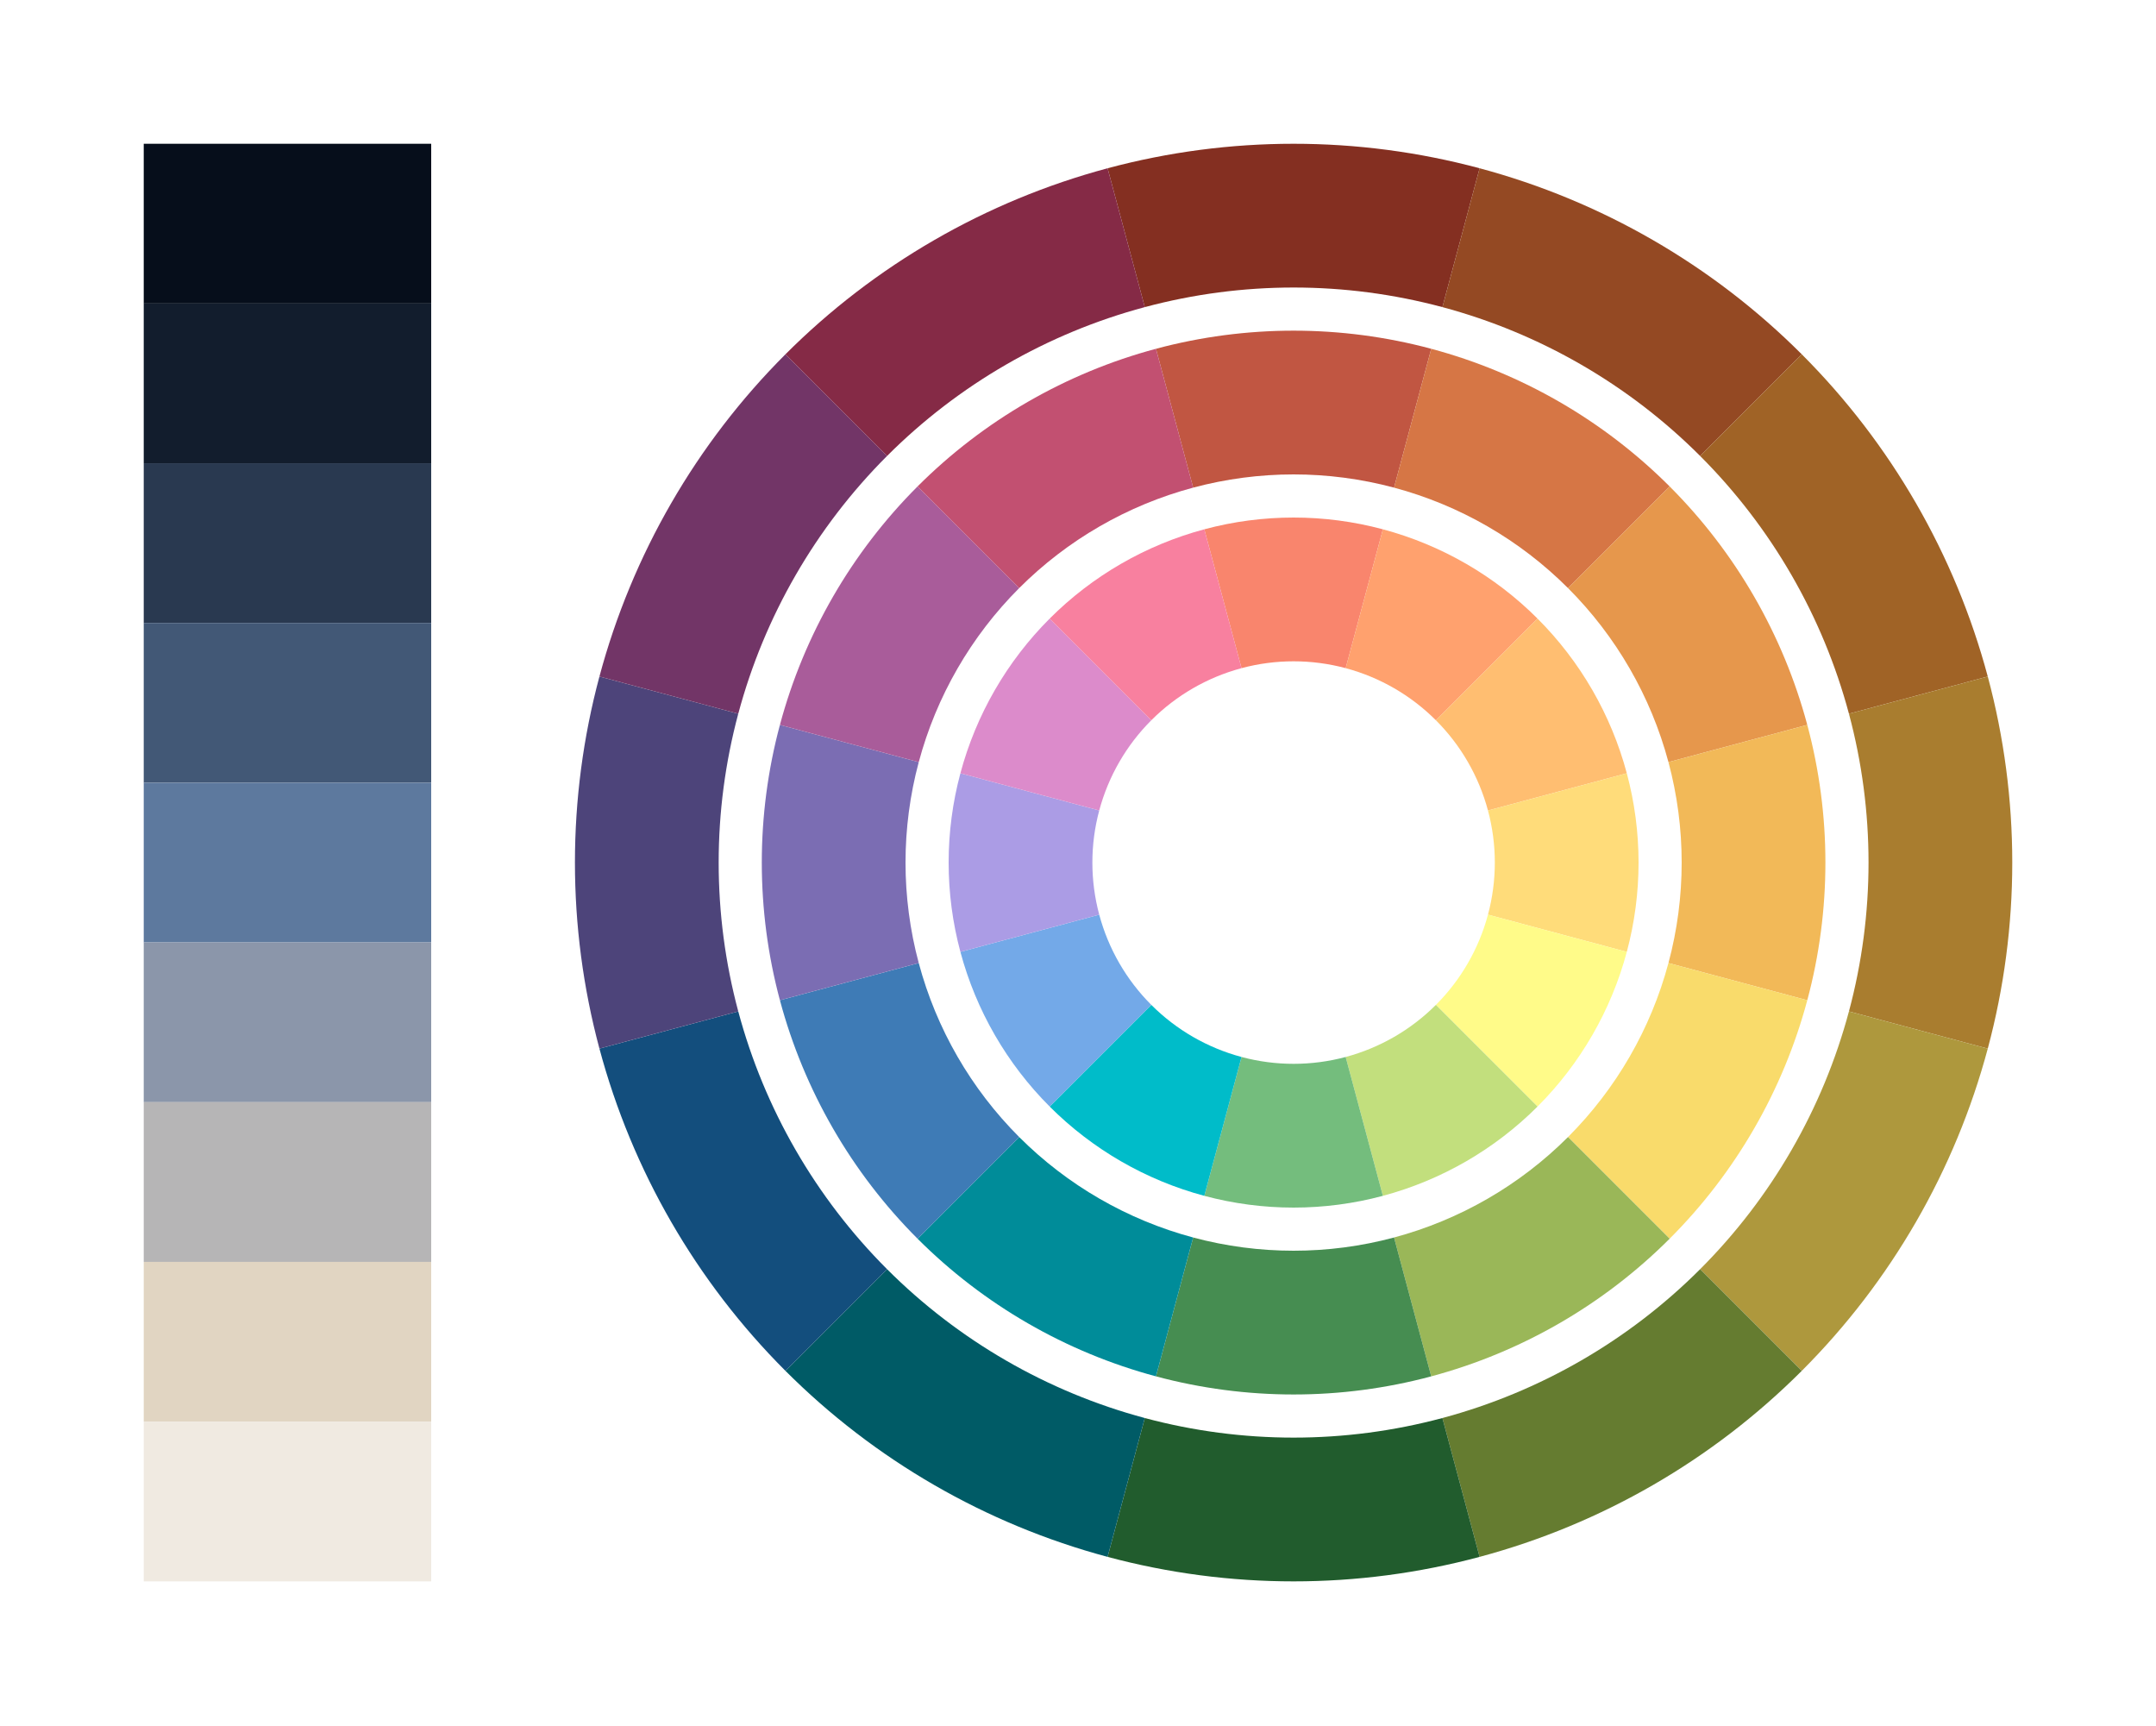
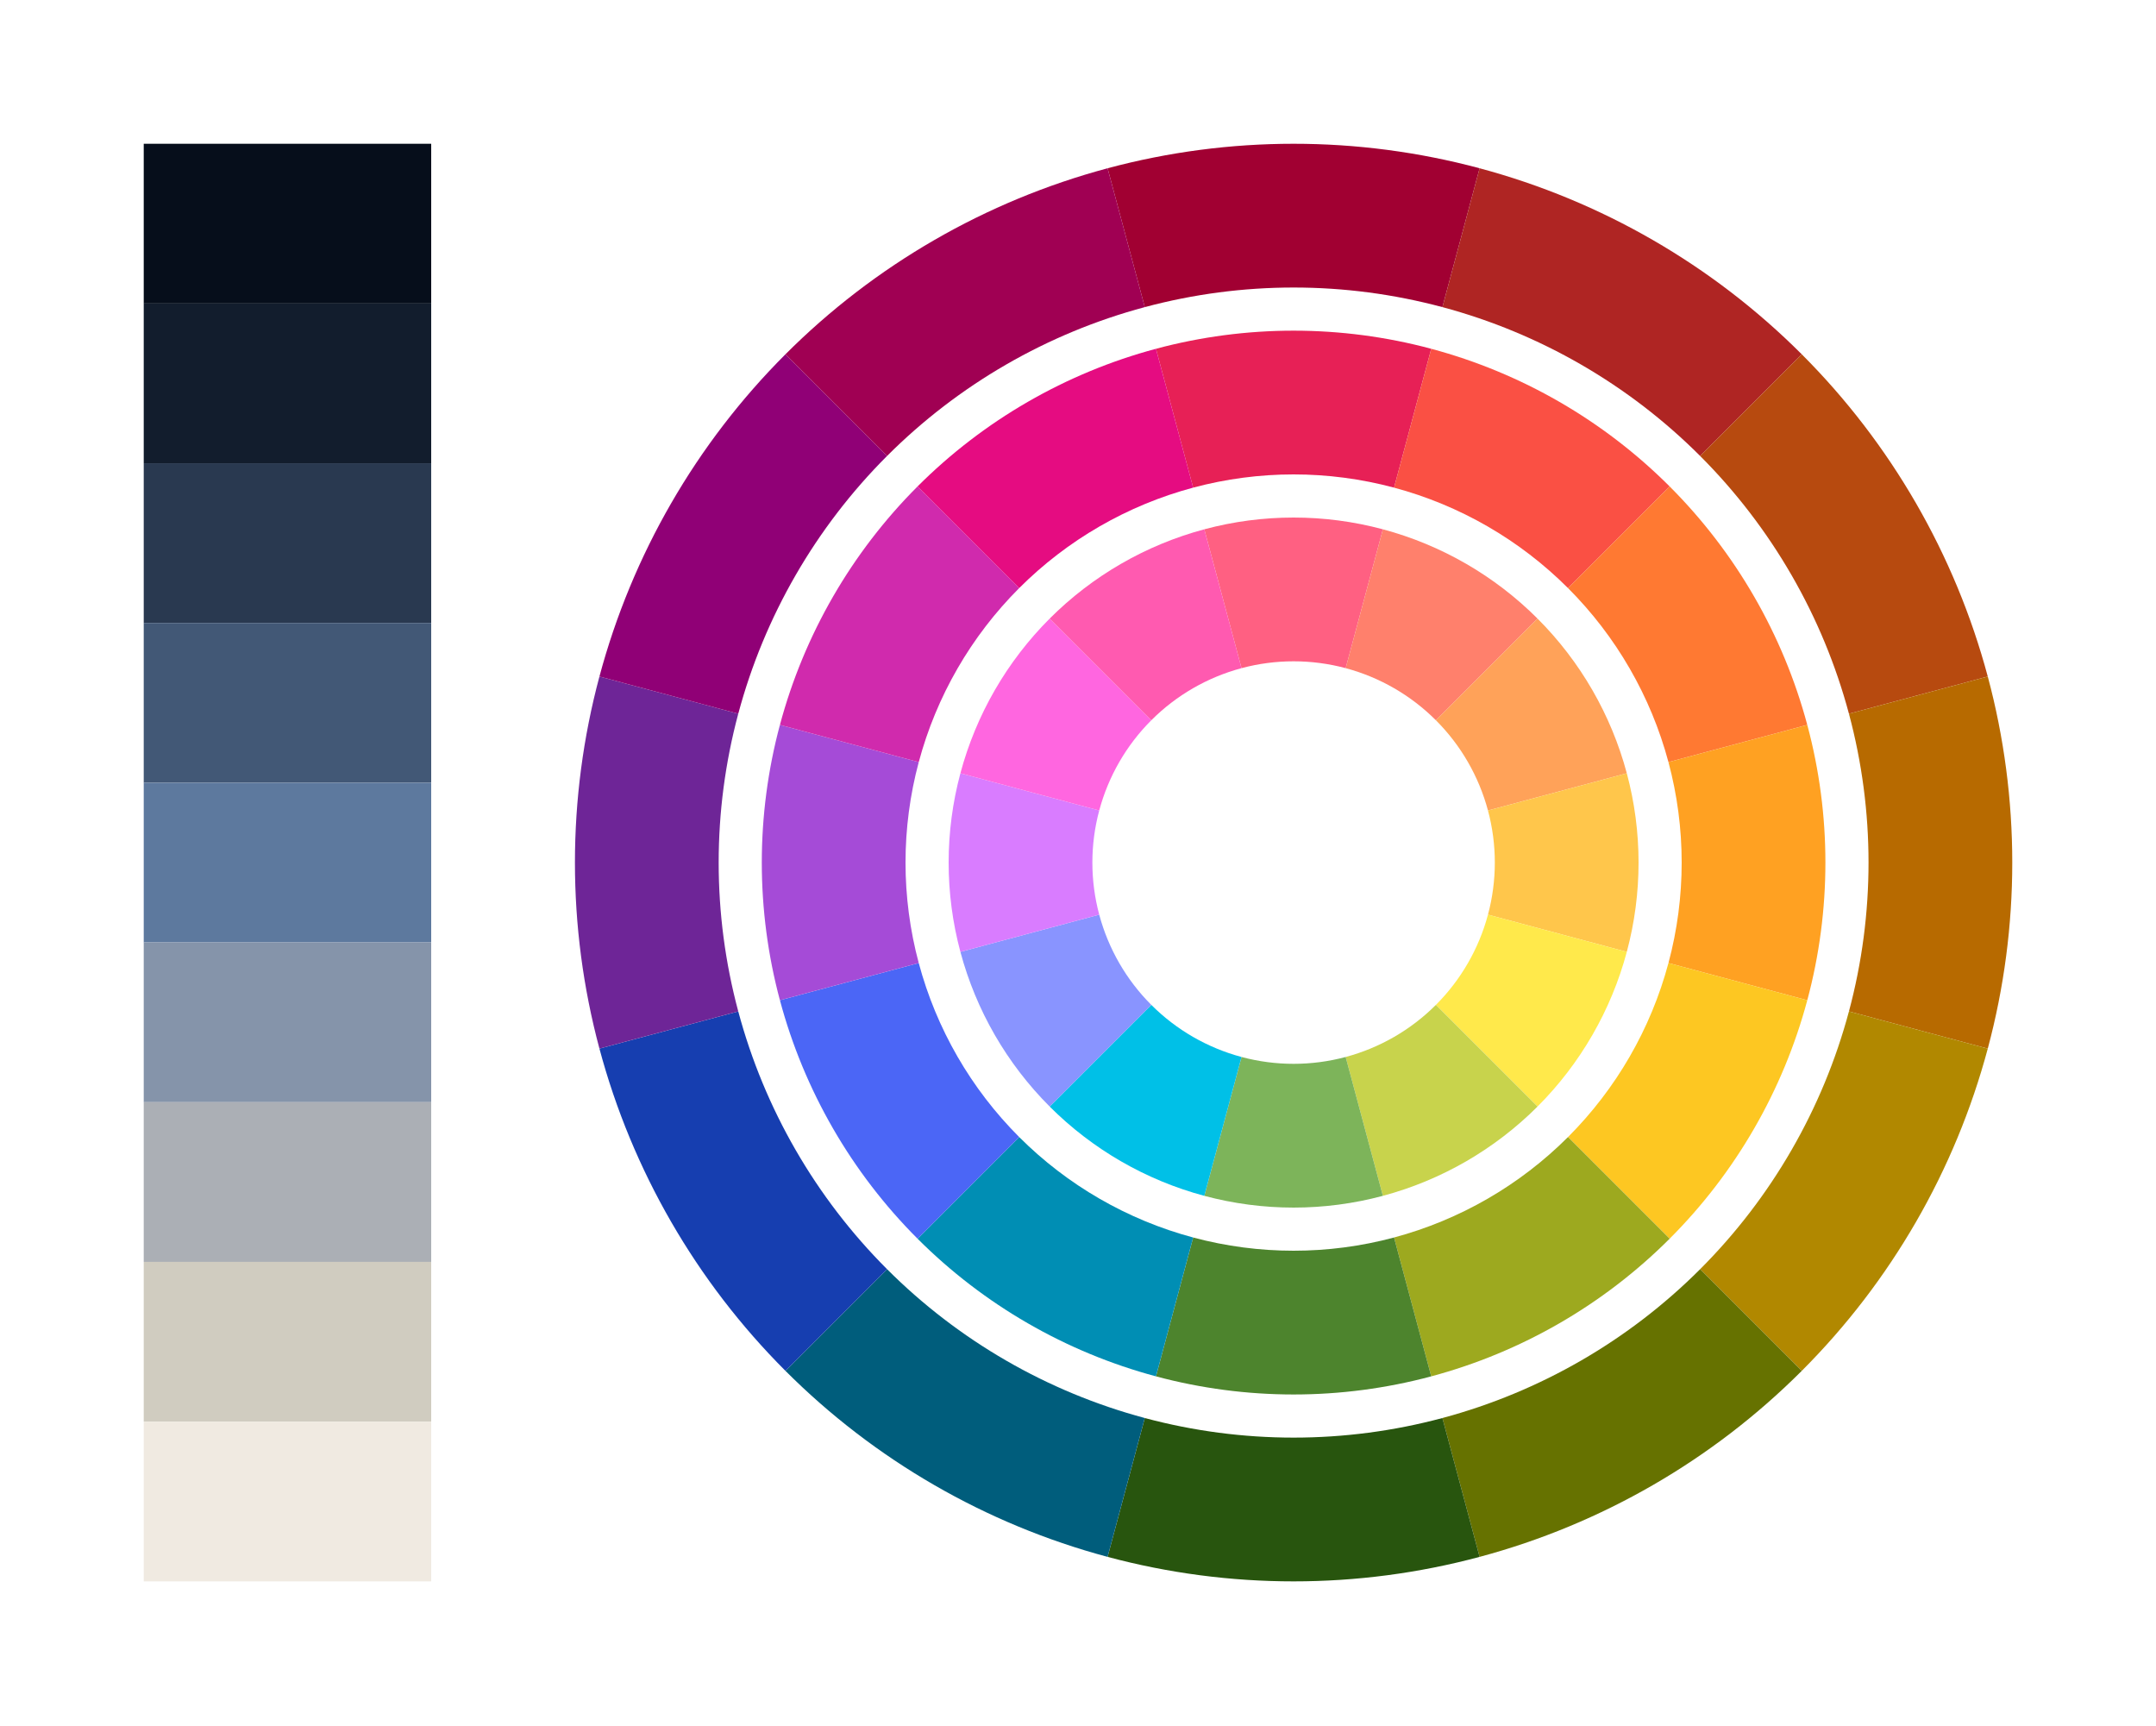
- <svg xmlns="http://www.w3.org/2000/svg" style="background:#e1d5c2" viewBox="0 0 150 120">
+ <svg xmlns="http://www.w3.org/2000/svg" style="background:#d0ccc0" viewBox="0 0 150 120">
  <rect fill="#060e1b" height="11.111" stroke="none" stroke-width="0" width="20" x="10" y="10" />
  <rect fill="#121d2d" height="11.111" stroke="none" stroke-width="0" width="20" x="10" y="21.111" />
  <rect fill="#293950" height="11.111" stroke="none" stroke-width="0" width="20" x="10" y="32.222" />
  <rect fill="#425876" height="11.111" stroke="none" stroke-width="0" width="20" x="10" y="43.333" />
  <rect fill="#5d799e" height="11.111" stroke="none" stroke-width="0" width="20" x="10" y="54.444" />
-   <rect fill="#8b96aa" height="11.111" stroke="none" stroke-width="0" width="20" x="10" y="65.556" />
-   <rect fill="#b6b5b6" height="11.111" stroke="none" stroke-width="0" width="20" x="10" y="76.667" />
-   <rect fill="#e1d5c2" height="11.111" stroke="none" stroke-width="0" width="20" x="10" y="87.778" />
+   <rect fill="#8594aa" height="11.111" stroke="none" stroke-width="0" width="20" x="10" y="65.556" />
+   <rect fill="#abafb5" height="11.111" stroke="none" stroke-width="0" width="20" x="10" y="76.667" />
+   <rect fill="#d0ccc0" height="11.111" stroke="none" stroke-width="0" width="20" x="10" y="87.778" />
  <rect fill="#f0eae1" height="11.111" stroke="none" stroke-width="0" width="20" x="10" y="98.889" />
-   <path d="M77.059,11.704 A50,50,0,0,1,102.941,11.704 L100.353,21.363 A40,40,0,0,0,79.647,21.363 L77.059,11.704 z" fill="#842f21" stroke="none" stroke-width="0" />
-   <path d="M102.941,11.704 A50,50,0,0,1,125.355,24.645 L118.284,31.716 A40,40,0,0,0,100.353,21.363 L102.941,11.704 z" fill="#944923" stroke="none" stroke-width="0" />
-   <path d="M125.355,24.645 A50,50,0,0,1,138.296,47.059 L128.637,49.647 A40,40,0,0,0,118.284,31.716 L125.355,24.645 z" fill="#a06326" stroke="none" stroke-width="0" />
-   <path d="M138.296,47.059 A50,50,0,0,1,138.296,72.941 L128.637,70.353 A40,40,0,0,0,128.637,49.647 L138.296,47.059 z" fill="#a97d2f" stroke="none" stroke-width="0" />
-   <path d="M138.296,72.941 A50,50,0,0,1,125.355,95.355 L118.284,88.284 A40,40,0,0,0,128.637,70.353 L138.296,72.941 z" fill="#ae983d" stroke="none" stroke-width="0" />
-   <path d="M125.355,95.355 A50,50,0,0,1,102.941,108.296 L100.353,98.637 A40,40,0,0,0,118.284,88.284 L125.355,95.355 z" fill="#657c30" stroke="none" stroke-width="0" />
-   <path d="M102.941,108.296 A50,50,0,0,1,77.059,108.296 L79.647,98.637 A40,40,0,0,0,100.353,98.637 L102.941,108.296 z" fill="#215c2d" stroke="none" stroke-width="0" />
-   <path d="M77.059,108.296 A50,50,0,0,1,54.645,95.355 L61.716,88.284 A40,40,0,0,0,79.647,98.637 L77.059,108.296 z" fill="#005b66" stroke="none" stroke-width="0" />
-   <path d="M54.645,95.355 A50,50,0,0,1,41.704,72.941 L51.363,70.353 A40,40,0,0,0,61.716,88.284 L54.645,95.355 z" fill="#134e7d" stroke="none" stroke-width="0" />
-   <path d="M41.704,72.941 A50,50,0,0,1,41.704,47.059 L51.363,49.647 A40,40,0,0,0,51.363,70.353 L41.704,72.941 z" fill="#4d447a" stroke="none" stroke-width="0" />
-   <path d="M41.704,47.059 A50,50,0,0,1,54.645,24.645 L61.716,31.716 A40,40,0,0,0,51.363,49.647 L41.704,47.059 z" fill="#723567" stroke="none" stroke-width="0" />
-   <path d="M54.645,24.645 A50,50,0,0,1,77.059,11.704 L79.647,21.363 A40,40,0,0,0,61.716,31.716 L54.645,24.645 z" fill="#852a46" stroke="none" stroke-width="0" />
-   <path d="M80.424,24.261 A37,37,0,0,1,99.576,24.261 L96.988,33.92 A27,27,0,0,0,83.012,33.92 L80.424,24.261 z" fill="#c15642" stroke="none" stroke-width="0" />
-   <path d="M99.576,24.261 A37,37,0,0,1,116.163,33.837 L109.092,40.908 A27,27,0,0,0,96.988,33.92 L99.576,24.261 z" fill="#d67645" stroke="none" stroke-width="0" />
-   <path d="M116.163,33.837 A37,37,0,0,1,125.739,50.424 L116.08,53.012 A27,27,0,0,0,109.092,40.908 L116.163,33.837 z" fill="#e6974c" stroke="none" stroke-width="0" />
-   <path d="M125.739,50.424 A37,37,0,0,1,125.739,69.576 L116.08,66.988 A27,27,0,0,0,116.08,53.012 L125.739,50.424 z" fill="#f2b958" stroke="none" stroke-width="0" />
-   <path d="M125.739,69.576 A37,37,0,0,1,116.163,86.163 L109.092,79.092 A27,27,0,0,0,116.08,66.988 L125.739,69.576 z" fill="#f9db6b" stroke="none" stroke-width="0" />
-   <path d="M116.163,86.163 A37,37,0,0,1,99.576,95.739 L96.988,86.08 A27,27,0,0,0,109.092,79.092 L116.163,86.163 z" fill="#9ab758" stroke="none" stroke-width="0" />
-   <path d="M99.576,95.739 A37,37,0,0,1,80.424,95.739 L83.012,86.08 A27,27,0,0,0,96.988,86.08 L99.576,95.739 z" fill="#468d51" stroke="none" stroke-width="0" />
-   <path d="M80.424,95.739 A37,37,0,0,1,63.837,86.163 L70.908,79.092 A27,27,0,0,0,83.012,86.08 L80.424,95.739 z" fill="#008c99" stroke="none" stroke-width="0" />
-   <path d="M63.837,86.163 A37,37,0,0,1,54.261,69.576 L63.92,66.988 A27,27,0,0,0,70.908,79.092 L63.837,86.163 z" fill="#3e7bb6" stroke="none" stroke-width="0" />
-   <path d="M54.261,69.576 A37,37,0,0,1,54.261,50.424 L63.92,53.012 A27,27,0,0,0,63.92,66.988 L54.261,69.576 z" fill="#7b6db3" stroke="none" stroke-width="0" />
-   <path d="M54.261,50.424 A37,37,0,0,1,63.837,33.837 L70.908,40.908 A27,27,0,0,0,63.92,53.012 L54.261,50.424 z" fill="#a95c9a" stroke="none" stroke-width="0" />
-   <path d="M63.837,33.837 A37,37,0,0,1,80.424,24.261 L83.012,33.92 A27,27,0,0,0,70.908,40.908 L63.837,33.837 z" fill="#c25071" stroke="none" stroke-width="0" />
-   <path d="M83.788,36.818 A24,24,0,0,1,96.212,36.818 L93.623,46.477 A14,14,0,0,0,86.377,46.477 L83.788,36.818 z" fill="#f9856d" stroke="none" stroke-width="0" />
-   <path d="M96.212,36.818 A24,24,0,0,1,106.971,43.029 L99.9,50.101 A14,14,0,0,0,93.623,46.477 L96.212,36.818 z" fill="#ffa16e" stroke="none" stroke-width="0" />
-   <path d="M106.971,43.029 A24,24,0,0,1,113.182,53.788 L103.523,56.377 A14,14,0,0,0,99.9,50.101 L106.971,43.029 z" fill="#ffbe71" stroke="none" stroke-width="0" />
-   <path d="M113.182,53.788 A24,24,0,0,1,113.182,66.212 L103.523,63.623 A14,14,0,0,0,103.523,56.377 L113.182,53.788 z" fill="#ffdc7a" stroke="none" stroke-width="0" />
-   <path d="M113.182,66.212 A24,24,0,0,1,106.971,76.971 L99.9,69.9 A14,14,0,0,0,103.523,63.623 L113.182,66.212 z" fill="#fffb89" stroke="none" stroke-width="0" />
-   <path d="M106.971,76.971 A24,24,0,0,1,96.212,83.182 L93.623,73.523 A14,14,0,0,0,99.9,69.9 L106.971,76.971 z" fill="#c2df7d" stroke="none" stroke-width="0" />
-   <path d="M96.212,83.182 A24,24,0,0,1,83.788,83.182 L86.377,73.523 A14,14,0,0,0,93.623,73.523 L96.212,83.182 z" fill="#74bd7d" stroke="none" stroke-width="0" />
-   <path d="M83.788,83.182 A24,24,0,0,1,73.029,76.971 L80.1,69.9 A14,14,0,0,0,86.377,73.523 L83.788,83.182 z" fill="#00bcc9" stroke="none" stroke-width="0" />
-   <path d="M73.029,76.971 A24,24,0,0,1,66.818,66.212 L76.477,63.623 A14,14,0,0,0,80.1,69.9 L73.029,76.971 z" fill="#73a9e8" stroke="none" stroke-width="0" />
-   <path d="M66.818,66.212 A24,24,0,0,1,66.818,53.788 L76.477,56.377 A14,14,0,0,0,76.477,63.623 L66.818,66.212 z" fill="#ab9ce5" stroke="none" stroke-width="0" />
-   <path d="M66.818,53.788 A24,24,0,0,1,73.029,43.029 L80.1,50.101 A14,14,0,0,0,76.477,56.377 L66.818,53.788 z" fill="#dc8bcb" stroke="none" stroke-width="0" />
-   <path d="M73.029,43.029 A24,24,0,0,1,83.788,36.818 L86.377,46.477 A14,14,0,0,0,80.1,50.101 L73.029,43.029 z" fill="#f8809f" stroke="none" stroke-width="0" />
+   <path d="M77.059,11.704 A50,50,0,0,1,102.941,11.704 L100.353,21.363 A40,40,0,0,0,79.647,21.363 L77.059,11.704 z" fill="#a10032" stroke="none" stroke-width="0" />
+   <path d="M102.941,11.704 A50,50,0,0,1,125.355,24.645 L118.284,31.716 A40,40,0,0,0,100.353,21.363 L102.941,11.704 z" fill="#af2523" stroke="none" stroke-width="0" />
+   <path d="M125.355,24.645 A50,50,0,0,1,138.296,47.059 L128.637,49.647 A40,40,0,0,0,118.284,31.716 L125.355,24.645 z" fill="#b74a0f" stroke="none" stroke-width="0" />
+   <path d="M138.296,47.059 A50,50,0,0,1,138.296,72.941 L128.637,70.353 A40,40,0,0,0,128.637,49.647 L138.296,47.059 z" fill="#b76a00" stroke="none" stroke-width="0" />
+   <path d="M138.296,72.941 A50,50,0,0,1,125.355,95.355 L118.284,88.284 A40,40,0,0,0,128.637,70.353 L138.296,72.941 z" fill="#b18800" stroke="none" stroke-width="0" />
+   <path d="M125.355,95.355 A50,50,0,0,1,102.941,108.296 L100.353,98.637 A40,40,0,0,0,118.284,88.284 L125.355,95.355 z" fill="#667200" stroke="none" stroke-width="0" />
+   <path d="M102.941,108.296 A50,50,0,0,1,77.059,108.296 L79.647,98.637 A40,40,0,0,0,100.353,98.637 L102.941,108.296 z" fill="#28550e" stroke="none" stroke-width="0" />
+   <path d="M77.059,108.296 A50,50,0,0,1,54.645,95.355 L61.716,88.284 A40,40,0,0,0,79.647,98.637 L77.059,108.296 z" fill="#005d7c" stroke="none" stroke-width="0" />
+   <path d="M54.645,95.355 A50,50,0,0,1,41.704,72.941 L51.363,70.353 A40,40,0,0,0,61.716,88.284 L54.645,95.355 z" fill="#163eb0" stroke="none" stroke-width="0" />
+   <path d="M41.704,72.941 A50,50,0,0,1,41.704,47.059 L51.363,49.647 A40,40,0,0,0,51.363,70.353 L41.704,72.941 z" fill="#6e2597" stroke="none" stroke-width="0" />
+   <path d="M41.704,47.059 A50,50,0,0,1,54.645,24.645 L61.716,31.716 A40,40,0,0,0,51.363,49.647 L41.704,47.059 z" fill="#900076" stroke="none" stroke-width="0" />
+   <path d="M54.645,24.645 A50,50,0,0,1,77.059,11.704 L79.647,21.363 A40,40,0,0,0,61.716,31.716 L54.645,24.645 z" fill="#a00053" stroke="none" stroke-width="0" />
+   <path d="M80.424,24.261 A37,37,0,0,1,99.576,24.261 L96.988,33.92 A27,27,0,0,0,83.012,33.92 L80.424,24.261 z" fill="#e72056" stroke="none" stroke-width="0" />
+   <path d="M99.576,24.261 A37,37,0,0,1,116.163,33.837 L109.092,40.908 A27,27,0,0,0,96.988,33.92 L99.576,24.261 z" fill="#fa5044" stroke="none" stroke-width="0" />
+   <path d="M116.163,33.837 A37,37,0,0,1,125.739,50.424 L116.08,53.012 A27,27,0,0,0,109.092,40.908 L116.163,33.837 z" fill="#ff7932" stroke="none" stroke-width="0" />
+   <path d="M125.739,50.424 A37,37,0,0,1,125.739,69.576 L116.08,66.988 A27,27,0,0,0,116.08,53.012 L125.739,50.424 z" fill="#ffa122" stroke="none" stroke-width="0" />
+   <path d="M125.739,69.576 A37,37,0,0,1,116.163,86.163 L109.092,79.092 A27,27,0,0,0,116.08,66.988 L125.739,69.576 z" fill="#fdc722" stroke="none" stroke-width="0" />
+   <path d="M116.163,86.163 A37,37,0,0,1,99.576,95.739 L96.988,86.08 A27,27,0,0,0,109.092,79.092 L116.163,86.163 z" fill="#9da91f" stroke="none" stroke-width="0" />
+   <path d="M99.576,95.739 A37,37,0,0,1,80.424,95.739 L83.012,86.08 A27,27,0,0,0,96.988,86.08 L99.576,95.739 z" fill="#4d842d" stroke="none" stroke-width="0" />
+   <path d="M80.424,95.739 A37,37,0,0,1,63.837,86.163 L70.908,79.092 A27,27,0,0,0,83.012,86.08 L80.424,95.739 z" fill="#008eb4" stroke="none" stroke-width="0" />
+   <path d="M63.837,86.163 A37,37,0,0,1,54.261,69.576 L63.92,66.988 A27,27,0,0,0,70.908,79.092 L63.837,86.163 z" fill="#4b66f6" stroke="none" stroke-width="0" />
+   <path d="M54.261,69.576 A37,37,0,0,1,54.261,50.424 L63.92,53.012 A27,27,0,0,0,63.92,66.988 L54.261,69.576 z" fill="#a54bd7" stroke="none" stroke-width="0" />
+   <path d="M54.261,50.424 A37,37,0,0,1,63.837,33.837 L70.908,40.908 A27,27,0,0,0,63.92,53.012 L54.261,50.424 z" fill="#d02aad" stroke="none" stroke-width="0" />
+   <path d="M63.837,33.837 A37,37,0,0,1,80.424,24.261 L83.012,33.92 A27,27,0,0,0,70.908,40.908 L63.837,33.837 z" fill="#e50c81" stroke="none" stroke-width="0" />
+   <path d="M83.788,36.818 A24,24,0,0,1,96.212,36.818 L93.623,46.477 A14,14,0,0,0,86.377,46.477 L83.788,36.818 z" fill="#ff6082" stroke="none" stroke-width="0" />
+   <path d="M96.212,36.818 A24,24,0,0,1,106.971,43.029 L99.9,50.101 A14,14,0,0,0,93.623,46.477 L96.212,36.818 z" fill="#ff806c" stroke="none" stroke-width="0" />
+   <path d="M106.971,43.029 A24,24,0,0,1,113.182,53.788 L103.523,56.377 A14,14,0,0,0,99.9,50.101 L106.971,43.029 z" fill="#ffa259" stroke="none" stroke-width="0" />
+   <path d="M113.182,53.788 A24,24,0,0,1,113.182,66.212 L103.523,63.623 A14,14,0,0,0,103.523,56.377 L113.182,53.788 z" fill="#ffc64b" stroke="none" stroke-width="0" />
+   <path d="M113.182,66.212 A24,24,0,0,1,106.971,76.971 L99.9,69.9 A14,14,0,0,0,103.523,63.623 L113.182,66.212 z" fill="#ffe94b" stroke="none" stroke-width="0" />
+   <path d="M106.971,76.971 A24,24,0,0,1,96.212,83.182 L93.623,73.523 A14,14,0,0,0,99.9,69.9 L106.971,76.971 z" fill="#c8d34c" stroke="none" stroke-width="0" />
+   <path d="M96.212,83.182 A24,24,0,0,1,83.788,83.182 L86.377,73.523 A14,14,0,0,0,93.623,73.523 L96.212,83.182 z" fill="#7db45a" stroke="none" stroke-width="0" />
+   <path d="M83.788,83.182 A24,24,0,0,1,73.029,76.971 L80.1,69.9 A14,14,0,0,0,86.377,73.523 L83.788,83.182 z" fill="#00c0e7" stroke="none" stroke-width="0" />
+   <path d="M73.029,76.971 A24,24,0,0,1,66.818,66.212 L76.477,63.623 A14,14,0,0,0,80.1,69.9 L73.029,76.971 z" fill="#8994ff" stroke="none" stroke-width="0" />
+   <path d="M66.818,66.212 A24,24,0,0,1,66.818,53.788 L76.477,56.377 A14,14,0,0,0,76.477,63.623 L66.818,66.212 z" fill="#d97cff" stroke="none" stroke-width="0" />
+   <path d="M66.818,53.788 A24,24,0,0,1,73.029,43.029 L80.1,50.101 A14,14,0,0,0,76.477,56.377 L66.818,53.788 z" fill="#ff66e0" stroke="none" stroke-width="0" />
+   <path d="M73.029,43.029 A24,24,0,0,1,83.788,36.818 L86.377,46.477 A14,14,0,0,0,80.1,50.101 L73.029,43.029 z" fill="#ff5ab0" stroke="none" stroke-width="0" />
</svg>
